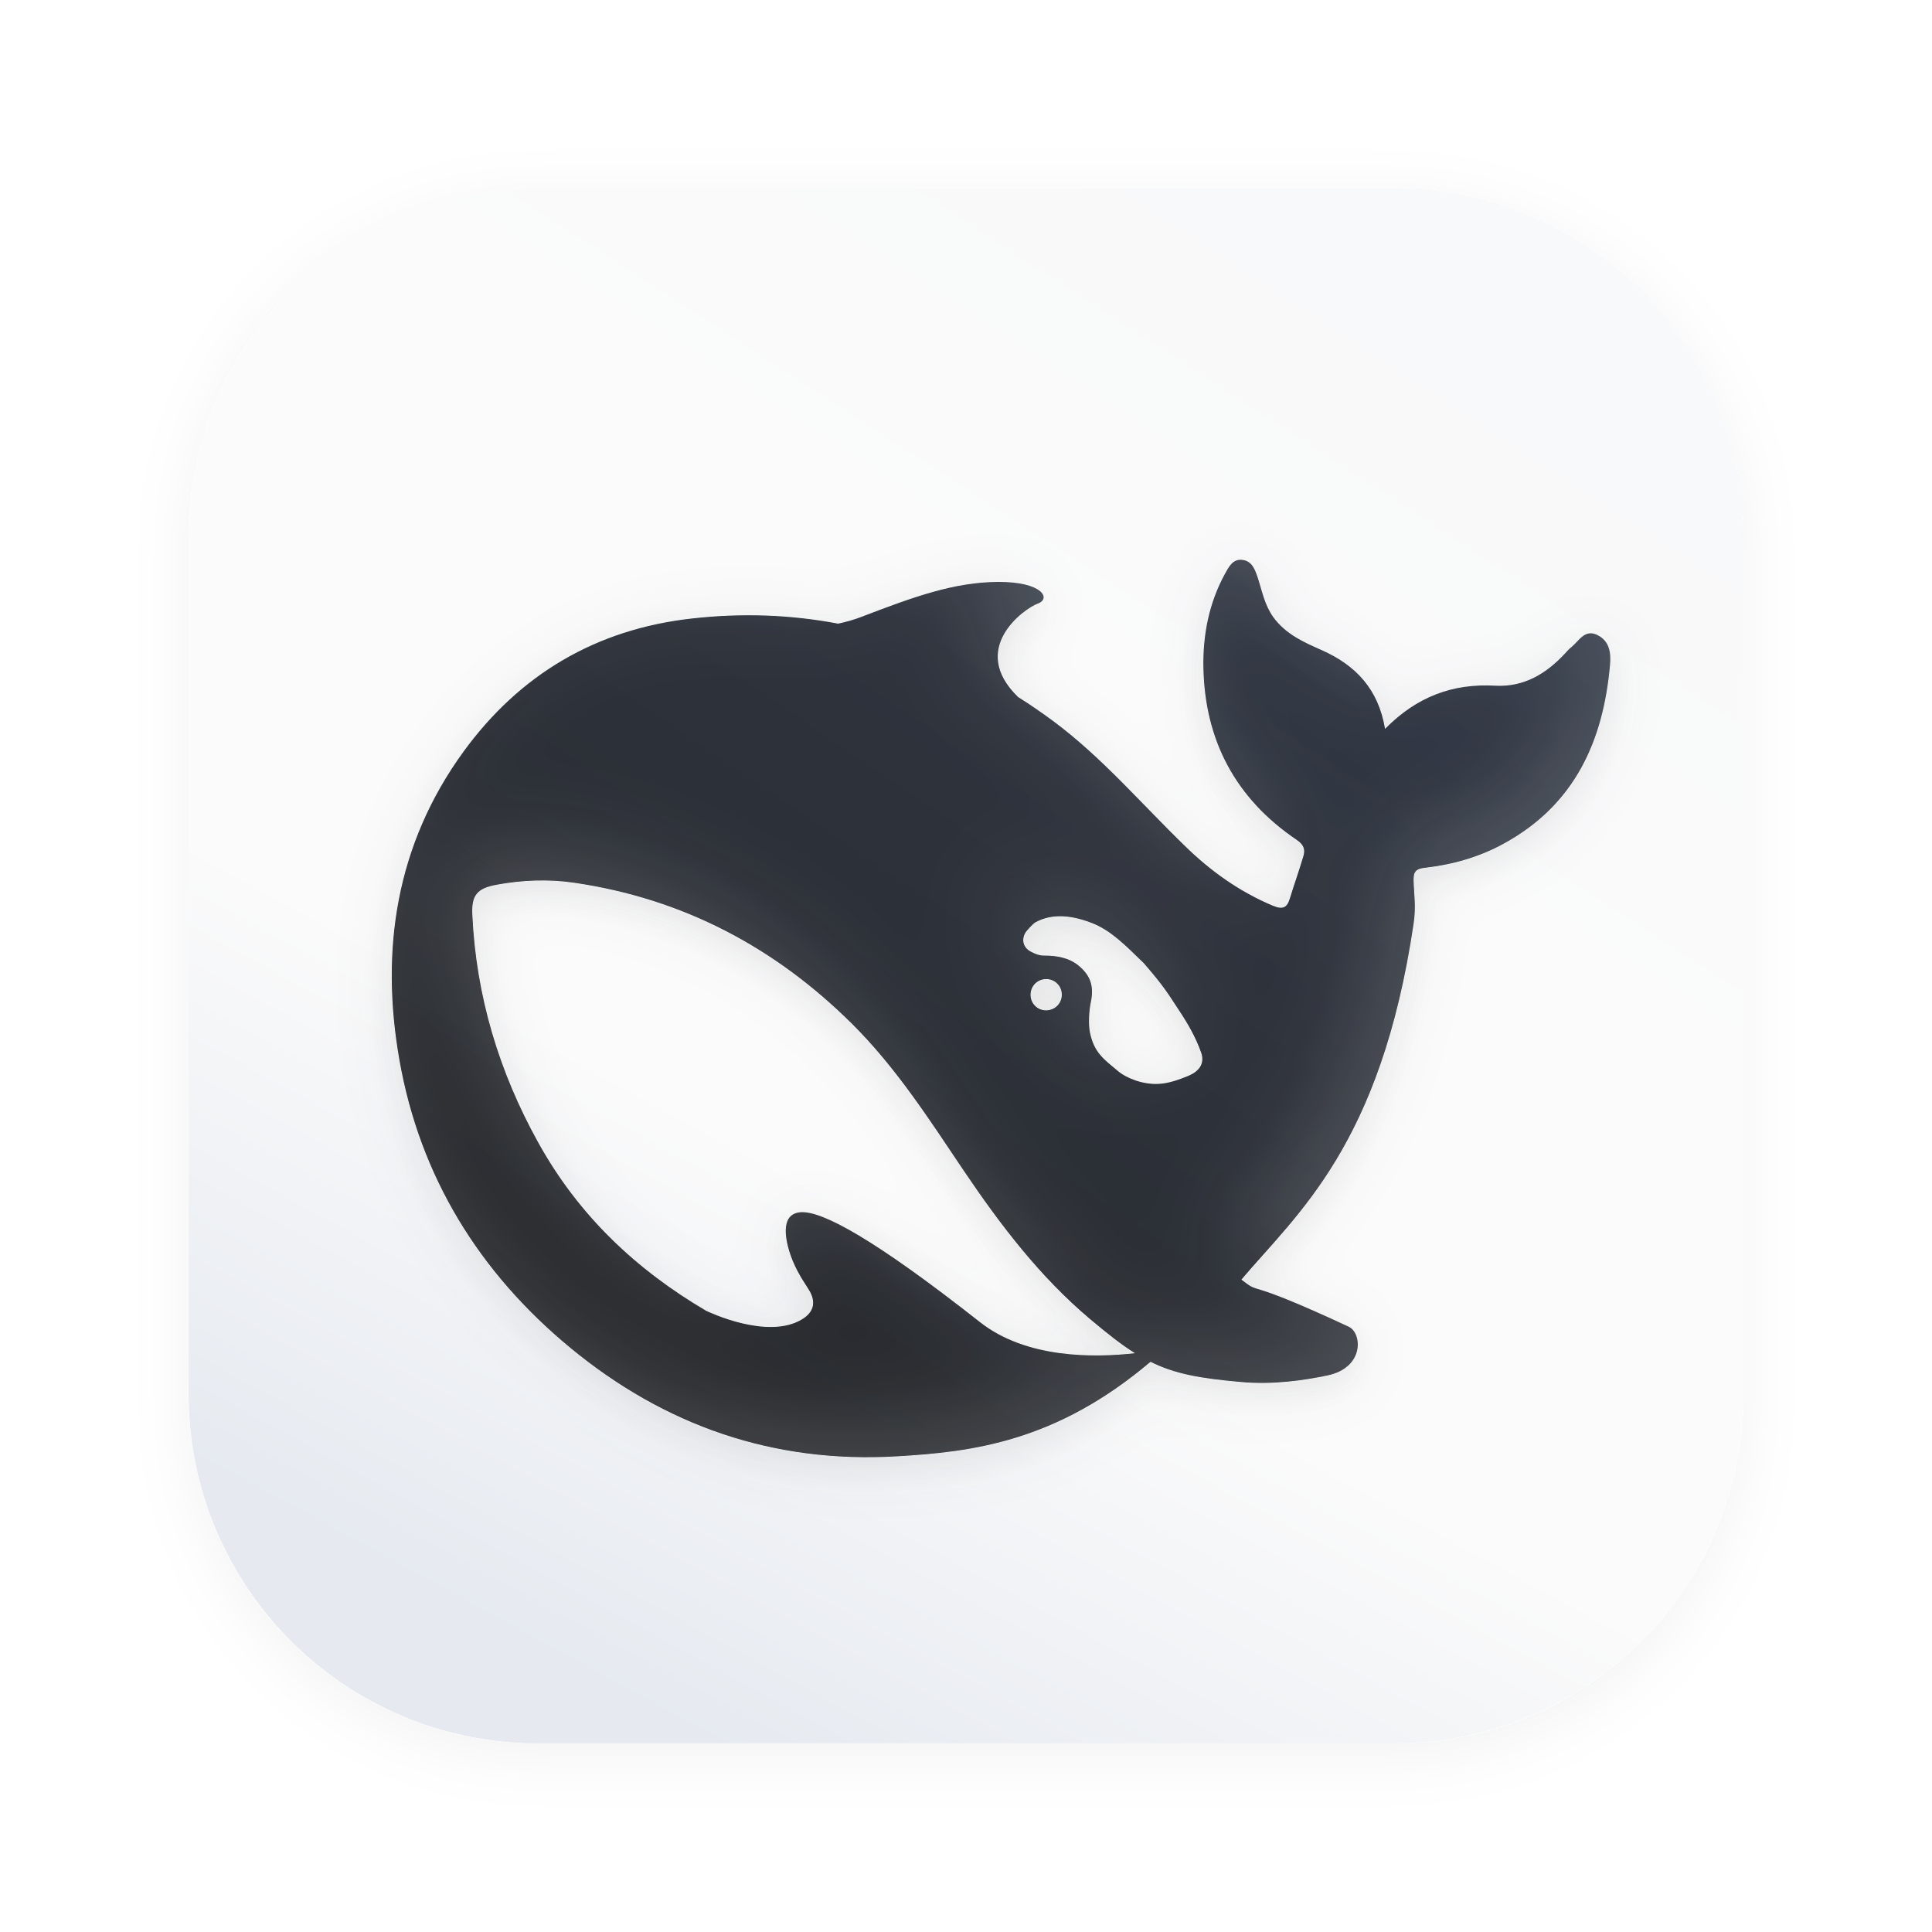
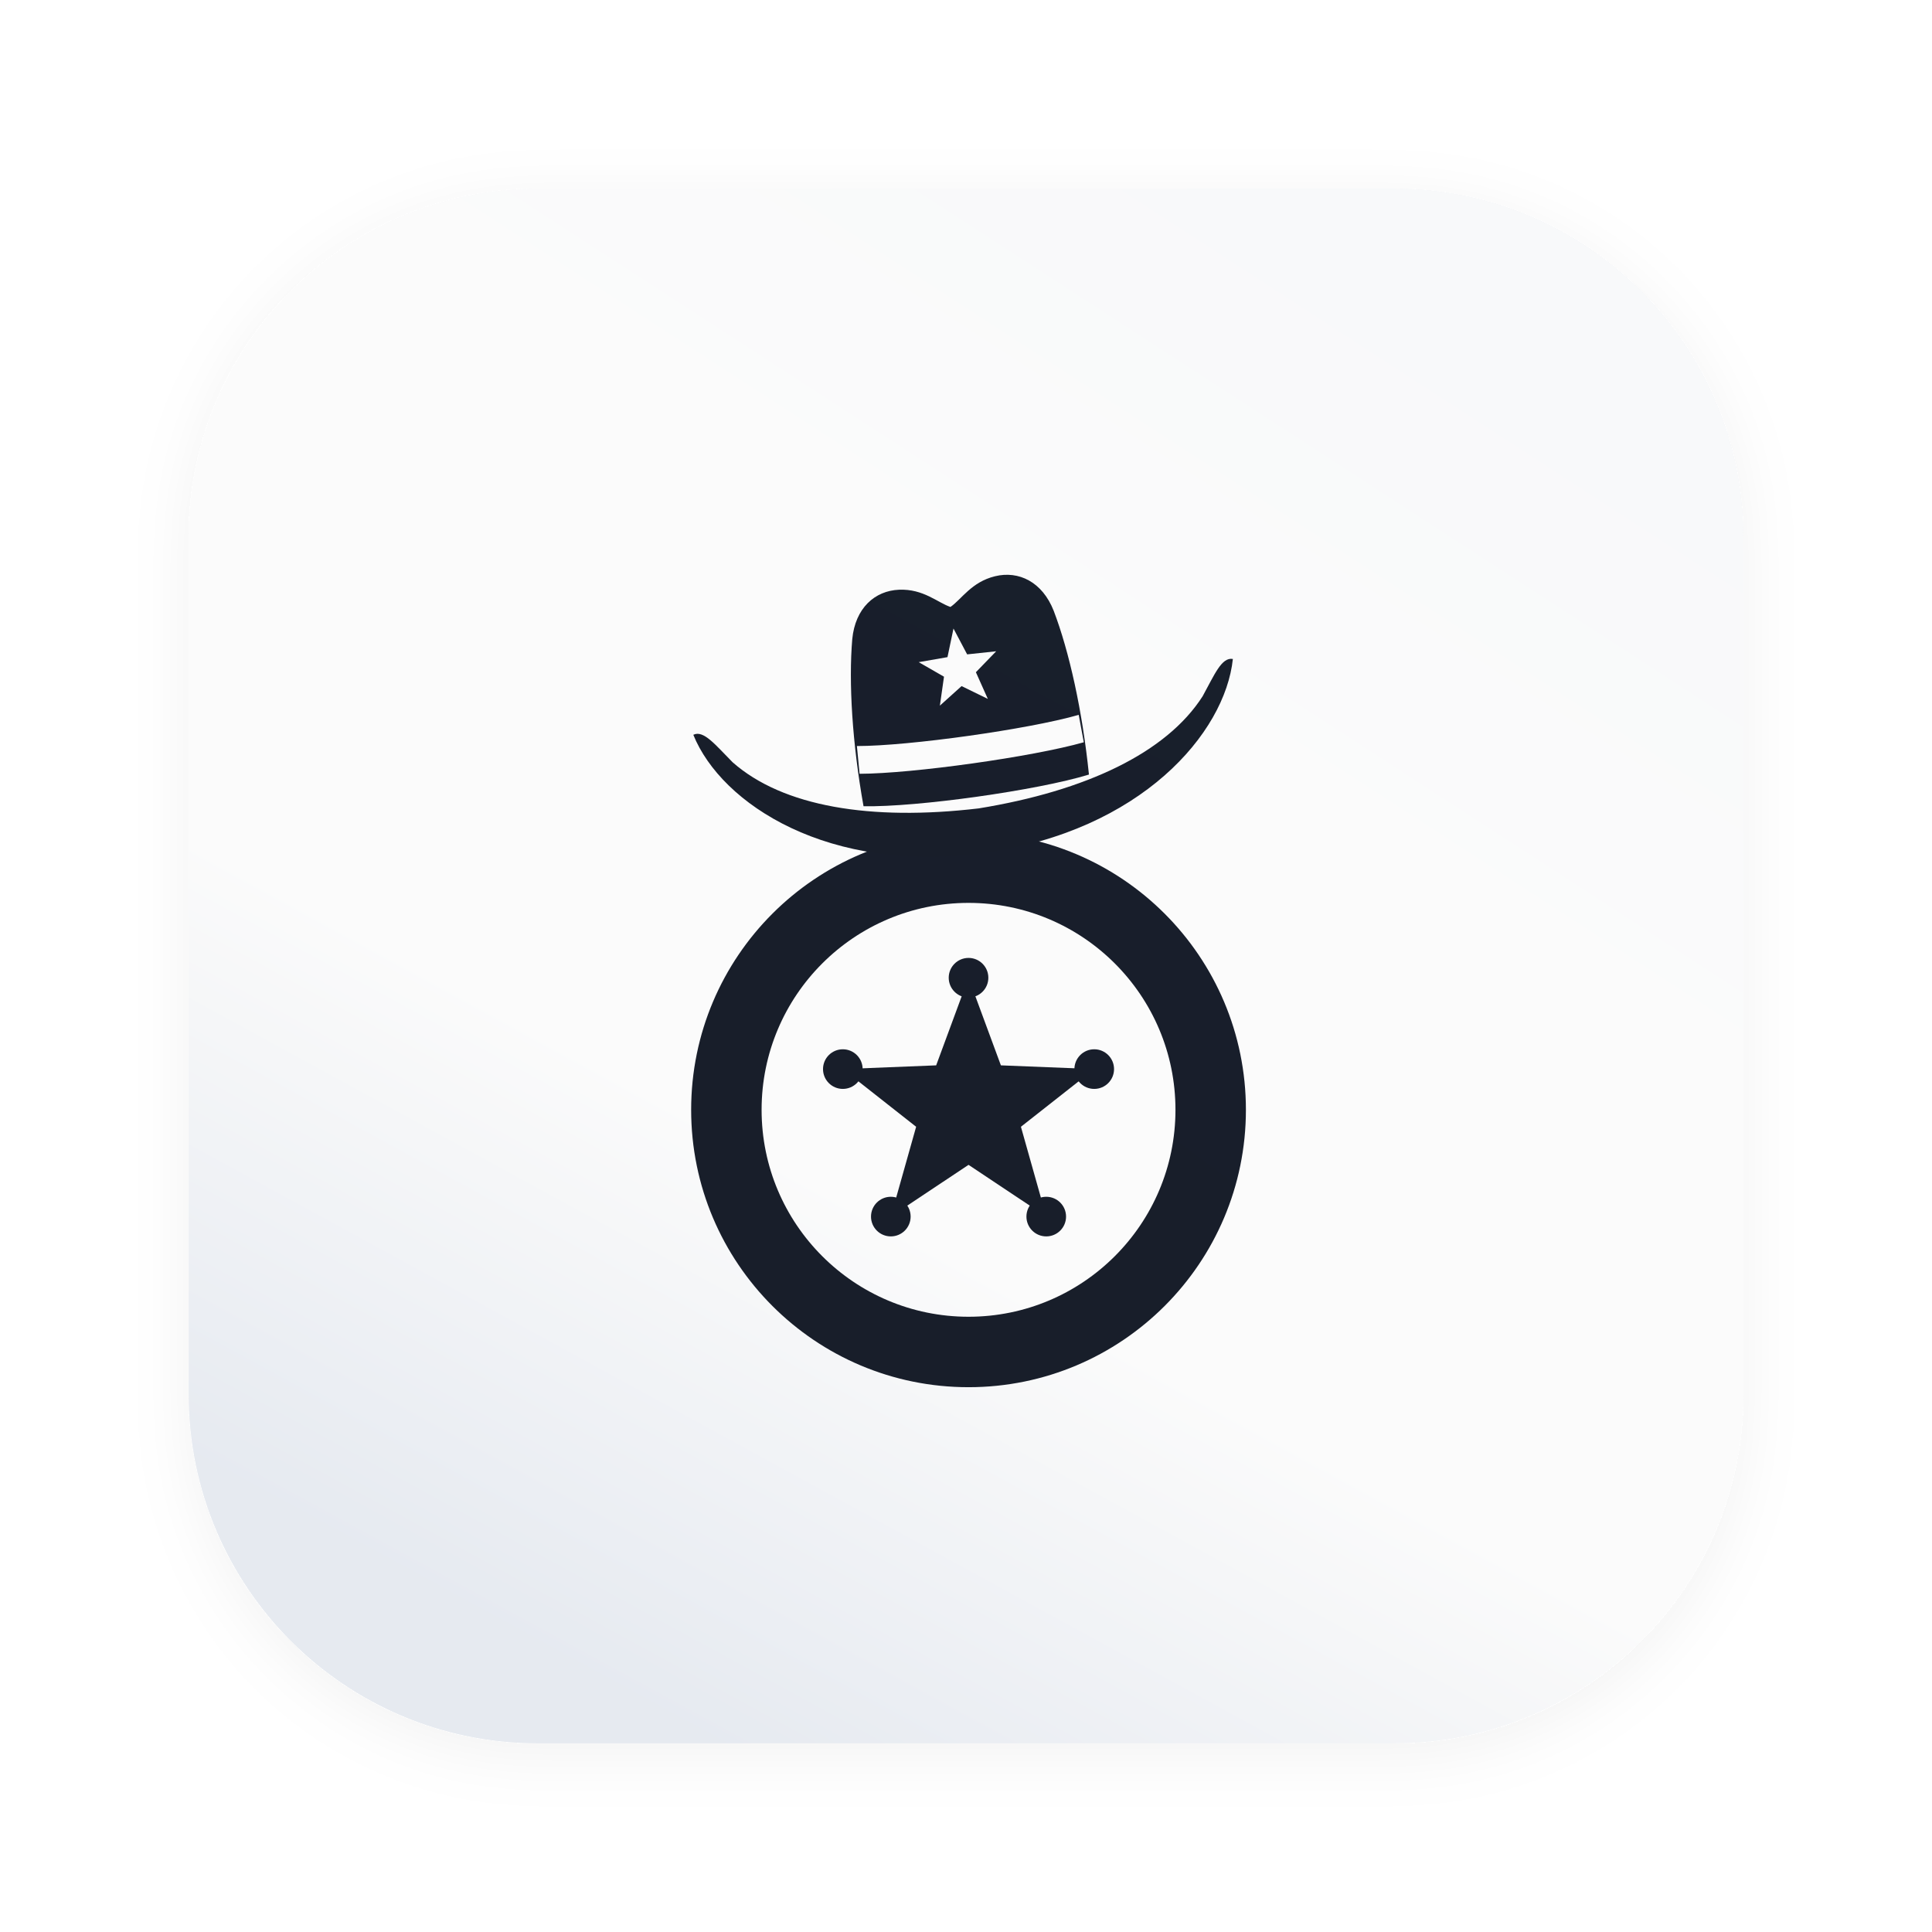
<svg xmlns="http://www.w3.org/2000/svg" width="1024" height="1024" viewBox="0 0 1024 1024" fill="none">
  <g transform="translate(100 100) scale(0.8046875) translate(-40 -32)">
-     <g filter="url(#filter0_d_1637_371)">
+     <g filter="url(#canvas-shadow)">
      <rect rx="230" width="1024" height="1024" transform="translate(40 32)" fill="#FBFBFB" />
-       <rect rx="230" width="1024" height="1024" transform="translate(40 32)" fill="url(#paint0_linear_1637_371)" fill-opacity="0.4" />
-       <rect rx="230" width="1024" height="1024" transform="translate(40 32)" fill="url(#paint1_linear_1637_371)" fill-opacity="0.8" />
-       <g filter="url(#filter1_ddi_1637_371)">
-         <path d="M968.002 326.025C959.5 321.85 955.842 329.804 950.865 333.835C949.162 335.143 947.722 336.834 946.283 338.393C933.859 351.673 919.336 360.407 900.376 359.363C872.649 357.804 848.963 366.525 828.035 387.759C823.586 361.583 808.812 345.951 786.313 335.936C774.536 330.729 762.64 325.51 754.401 314.186C748.645 306.112 747.074 297.127 744.195 288.274C742.36 282.936 740.538 277.465 734.385 276.554C727.718 275.51 725.103 281.112 722.476 285.803C712.006 304.95 707.952 326.039 708.349 347.405C709.26 395.463 729.54 433.742 769.823 460.962C774.404 464.094 775.579 467.212 774.14 471.771C771.394 481.153 768.119 490.257 765.241 499.639C763.406 505.624 760.66 506.933 754.256 504.329C732.154 495.08 713.049 481.417 696.175 464.874C667.524 437.138 641.633 406.536 609.325 382.566C601.733 376.964 594.154 371.758 586.298 366.802C553.33 334.773 590.616 308.464 599.251 305.333C608.282 302.082 602.393 290.877 573.214 291.009C544.048 291.141 517.364 300.906 483.353 313.935C478.389 315.891 473.147 317.318 467.786 318.494C436.917 312.64 404.873 311.332 371.377 315.111C308.332 322.141 257.975 351.964 220.953 402.876C176.471 464.081 166.014 533.624 178.835 606.153C192.302 682.594 231.291 745.887 291.194 795.372C353.328 846.68 424.876 871.813 506.498 866.99C556.076 864.122 611.279 857.489 673.532 804.74C689.23 812.55 705.708 815.681 733.052 818.02C754.111 819.976 774.391 816.976 790.076 813.726C814.674 808.519 812.971 785.726 804.072 781.564C731.995 747.962 747.826 761.638 733.435 750.565C770.06 707.198 825.263 662.139 846.85 516.156C848.553 504.567 847.114 497.273 846.85 487.892C846.718 482.157 848.025 479.95 854.574 479.303C872.623 477.215 890.156 472.273 906.238 463.42C952.938 437.892 971.765 395.965 976.215 345.7C976.875 338.01 976.083 330.069 967.976 326.039L968.002 326.025ZM561.067 778.432C491.222 723.477 457.343 705.374 443.347 706.154C430.263 706.933 432.626 721.918 435.505 731.682C438.515 741.315 442.436 747.962 447.929 756.418C451.718 762.021 454.346 770.345 444.14 776.609C421.641 790.549 382.533 771.918 380.698 771.006C335.174 744.182 297.109 708.757 270.293 660.316C244.389 613.698 229.35 563.685 226.868 510.302C226.208 497.406 230.01 492.847 242.831 490.508C259.704 487.376 277.106 486.729 293.98 489.2C365.264 499.625 425.959 531.523 476.844 582.052C505.878 610.831 527.861 645.213 550.491 678.815C574.561 714.492 600.452 748.49 633.42 776.358C645.066 786.122 654.348 793.548 663.247 799.019C636.431 802.018 591.698 802.666 561.08 778.445L561.067 778.432ZM594.55 562.905C594.55 557.171 599.132 552.625 604.888 552.625C606.195 552.625 607.371 552.876 608.414 553.273C609.853 553.801 611.16 554.581 612.203 555.744C614.038 557.567 615.081 560.17 615.081 562.905C615.081 568.64 610.5 573.185 604.743 573.185C598.987 573.185 594.537 568.627 594.537 562.905H594.55ZM698.539 616.301C691.871 619.037 685.19 621.375 678.787 621.64C668.845 622.155 657.992 618.125 652.103 613.17C642.953 605.479 636.404 601.185 633.658 587.773C632.483 582.039 633.13 573.185 634.186 568.111C636.536 557.171 633.922 550.141 626.212 543.759C619.927 538.553 611.952 537.112 603.185 537.112C599.911 537.112 596.914 535.685 594.682 534.509C591.025 532.686 588.015 528.127 590.893 522.525C591.804 520.701 596.254 516.275 597.297 515.495C609.206 508.716 622.937 510.936 635.625 516.01C647.403 520.833 656.288 529.686 669.109 542.186C682.193 557.289 684.543 561.465 692.003 572.789C697.892 581.642 703.252 590.759 706.909 601.185C709.128 607.699 706.249 613.038 698.539 616.288V616.301Z" fill="url(#paint2_linear_1637_371)" fill-opacity="0.9" />
+       <rect rx="230" width="1024" height="1024" transform="translate(40 32)" fill="url(#bg-a)" fill-opacity="0.4" />
+       <rect rx="230" width="1024" height="1024" transform="translate(40 32)" fill="url(#bg-b)" fill-opacity="0.8" />
+       <g transform="translate(205.667 218.228) scale(14.5)" fill="url(#ink)">
+         <path fill-rule="evenodd" d="M11.4 29a12.6 12.6 0 1 0 25.2 0a12.6 12.6 0 1 0-25.2 0ZM14.6 29a9.4 9.4 0 1 0 18.8 0a9.4 9.4 0 1 0-18.8 0Z" />
+         <path d="M24 23L25.47 26.98L29.71 27.15L26.38 29.77L27.53 33.85L24 31.5L20.47 33.85L21.62 29.77L18.29 27.15L22.53 26.98Z" />
+         <circle cx="24" cy="23" r="0.9" />
+         <circle cx="29.71" cy="27.15" r="0.9" />
+         <circle cx="27.53" cy="33.85" r="0.9" />
+         <circle cx="20.47" cy="33.85" r="0.9" />
+         <circle cx="18.29" cy="27.15" r="0.9" />
+         <g transform="rotate(-8 24 12) translate(10.8 2.8) scale(0.55)">
+           <path fill-rule="evenodd" d="M14.6 21.3C14.4 16 14.8 11 15.6 7.5C16.2 5 18 3.8 20 4C22 4.2 23 5.5 24 6C25 5.5 26 4.2 28 4C30 3.8 31.8 5 32.4 7.5C33.2 11 33.6 16 33.4 21.3C29 22 19 22 14.6 21.3ZM14.75 16.3C19 16.9 29 16.9 33.25 16.3L33.35 18.6C29 19.2 19 19.2 14.65 18.6ZM24 7.8L24.82 10.07L27.23 10.15L25.33 11.63L26 13.95L24 12.6L22 13.95L22.67 11.63L20.77 10.15L23.18 10.07Z" />
+           <path d="M1.5 13.5C3 19.5 11 26.5 24 26.5C37 26.5 45 19.5 46.5 13.5C45.6 13.2 44.8 14.6 43.6 16.2C40 20.4 33 22.6 24 22.8C15 22.6 8 20.4 4.4 16.2C3.2 14.6 2.4 13.2 1.5 13.5Z" />
+         </g>
      </g>
    </g>
  </g>
  <defs>
-     <filter id="filter0_d_1637_371" x="-8" y="-16" width="1120" height="1120" filterUnits="userSpaceOnUse" color-interpolation-filters="sRGB">
+     <filter id="canvas-shadow" x="-8" y="-16" width="1120" height="1120" filterUnits="userSpaceOnUse" color-interpolation-filters="sRGB">
      <feFlood flood-opacity="0" result="BackgroundImageFix" />
      <feColorMatrix in="SourceAlpha" type="matrix" values="0 0 0 0 0 0 0 0 0 0 0 0 0 0 0 0 0 0 127 0" result="hardAlpha" />
      <feOffset dy="8" />
      <feGaussianBlur stdDeviation="20" />
      <feComposite in2="hardAlpha" operator="out" />
      <feColorMatrix type="matrix" values="0 0 0 0 0 0 0 0 0 0 0 0 0 0 0 0 0 0 0.05 0" />
-       <feBlend mode="normal" in2="BackgroundImageFix" result="effect1_dropShadow_1637_371" />
-       <feBlend mode="normal" in="BackgroundImageFix" in2="effect1_dropShadow_1637_371" result="BackgroundImageFix" />
+       <feBlend mode="normal" in2="BackgroundImageFix" result="effect1_dropShadow" />
+       <feBlend mode="normal" in="BackgroundImageFix" in2="effect1_dropShadow" result="BackgroundImageFix" />
      <feBlend mode="normal" in="SourceGraphic" in2="BackgroundImageFix" result="shape" />
    </filter>
-     <filter id="filter1_ddi_1637_371" x="133.744" y="240.427" width="882.652" height="671.147" filterUnits="userSpaceOnUse" color-interpolation-filters="sRGB">
-       <feFlood flood-opacity="0" result="BackgroundImageFix" />
-       <feColorMatrix in="SourceAlpha" type="matrix" values="0 0 0 0 0 0 0 0 0 0 0 0 0 0 0 0 0 0 127 0" result="hardAlpha" />
-       <feOffset dy="4" />
-       <feGaussianBlur stdDeviation="20" />
-       <feComposite in2="hardAlpha" operator="out" />
-       <feColorMatrix type="matrix" values="0 0 0 0 0.176 0 0 0 0 0.192 0 0 0 0 0.231 0 0 0 0.08 0" />
-       <feBlend mode="normal" in2="BackgroundImageFix" result="effect1_dropShadow_1637_371" />
-       <feColorMatrix in="SourceAlpha" type="matrix" values="0 0 0 0 0 0 0 0 0 0 0 0 0 0 0 0 0 0 127 0" result="hardAlpha" />
-       <feOffset dy="8" />
-       <feGaussianBlur stdDeviation="8" />
-       <feComposite in2="hardAlpha" operator="out" />
-       <feColorMatrix type="matrix" values="0 0 0 0 0.173 0 0 0 0 0.188 0 0 0 0 0.224 0 0 0 0.04 0" />
-       <feBlend mode="normal" in2="effect1_dropShadow_1637_371" result="effect2_dropShadow_1637_371" />
-       <feBlend mode="normal" in="SourceGraphic" in2="BackgroundImageFix" result="shape" />
-       <feColorMatrix in="SourceAlpha" type="matrix" values="0 0 0 0 0 0 0 0 0 0 0 0 0 0 0 0 0 0 127 0" result="hardAlpha" />
-       <feOffset dx="-16" dy="-20" />
-       <feGaussianBlur stdDeviation="30" />
-       <feComposite in2="hardAlpha" operator="arithmetic" k2="-1" k3="1" />
-       <feColorMatrix type="matrix" values="0 0 0 0 1 0 0 0 0 1 0 0 0 0 1 0 0 0 0.15 0" />
-       <feBlend mode="normal" in2="shape" result="effect3_innerShadow_1637_371" />
-       <feBlend mode="normal" in="effect3_innerShadow_1637_371" in2="effect2_dropShadow_1637_371" result="effect3_innerShadow_1637_371" />
-     </filter>
-     <linearGradient id="paint0_linear_1637_371" x1="973.58" y1="1.59609e-05" x2="378.123" y2="917.86" gradientUnits="userSpaceOnUse">
+     <linearGradient id="bg-a" x1="973.58" y1="0" x2="378.123" y2="917.86" gradientUnits="userSpaceOnUse">
      <stop offset="0.142" stop-color="#D4DBE9" />
      <stop offset="0.486" stop-color="#FBFBFB" />
    </linearGradient>
-     <linearGradient id="paint1_linear_1637_371" x1="603.371" y1="445.063" x2="239.356" y2="1111.41" gradientUnits="userSpaceOnUse">
+     <linearGradient id="bg-b" x1="603.371" y1="445.063" x2="239.356" y2="1111.41" gradientUnits="userSpaceOnUse">
      <stop offset="0.363" stop-color="#FBFBFB" />
      <stop offset="0.83" stop-color="#E1E6EE" />
    </linearGradient>
-     <linearGradient id="paint2_linear_1637_371" x1="849.855" y1="39.085" x2="331.636" y2="802.645" gradientUnits="userSpaceOnUse">
+     <linearGradient id="ink" x1="760" y1="240" x2="330" y2="820" gradientUnits="userSpaceOnUse">
      <stop offset="0.086" stop-color="#1C2434" />
      <stop offset="1" stop-color="#0F1115" />
    </linearGradient>
  </defs>
</svg>
